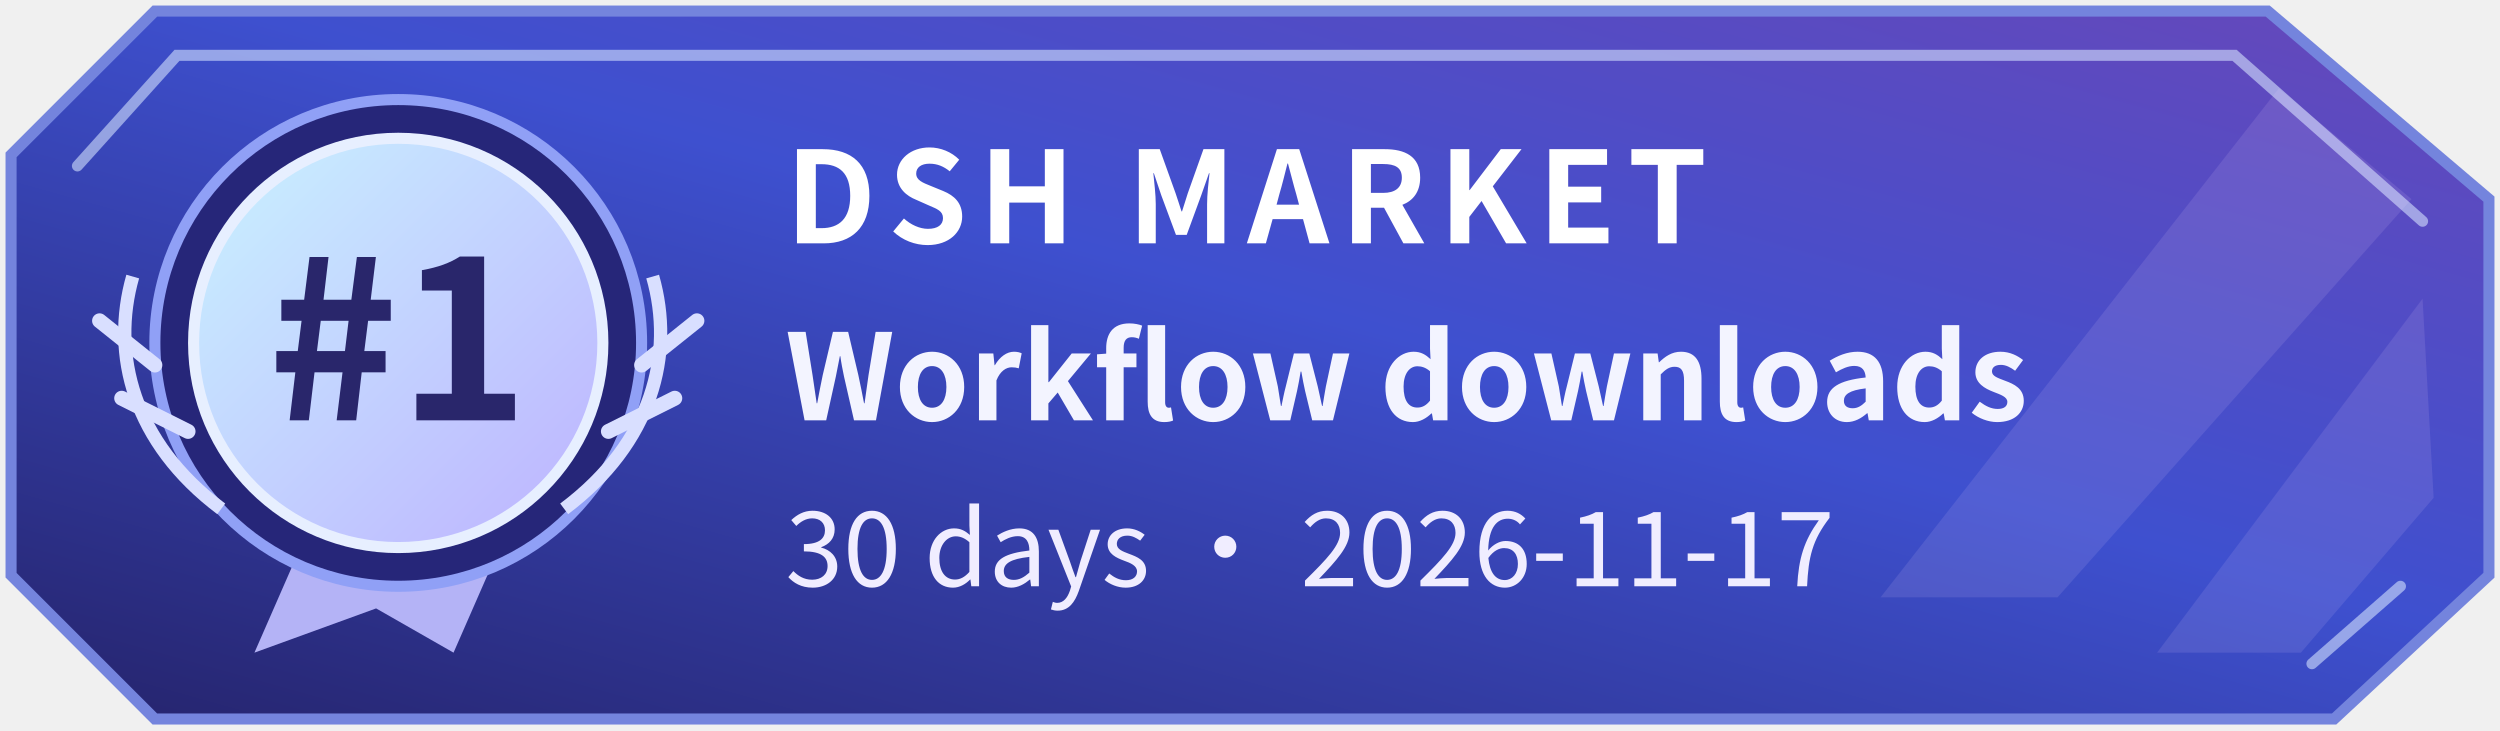
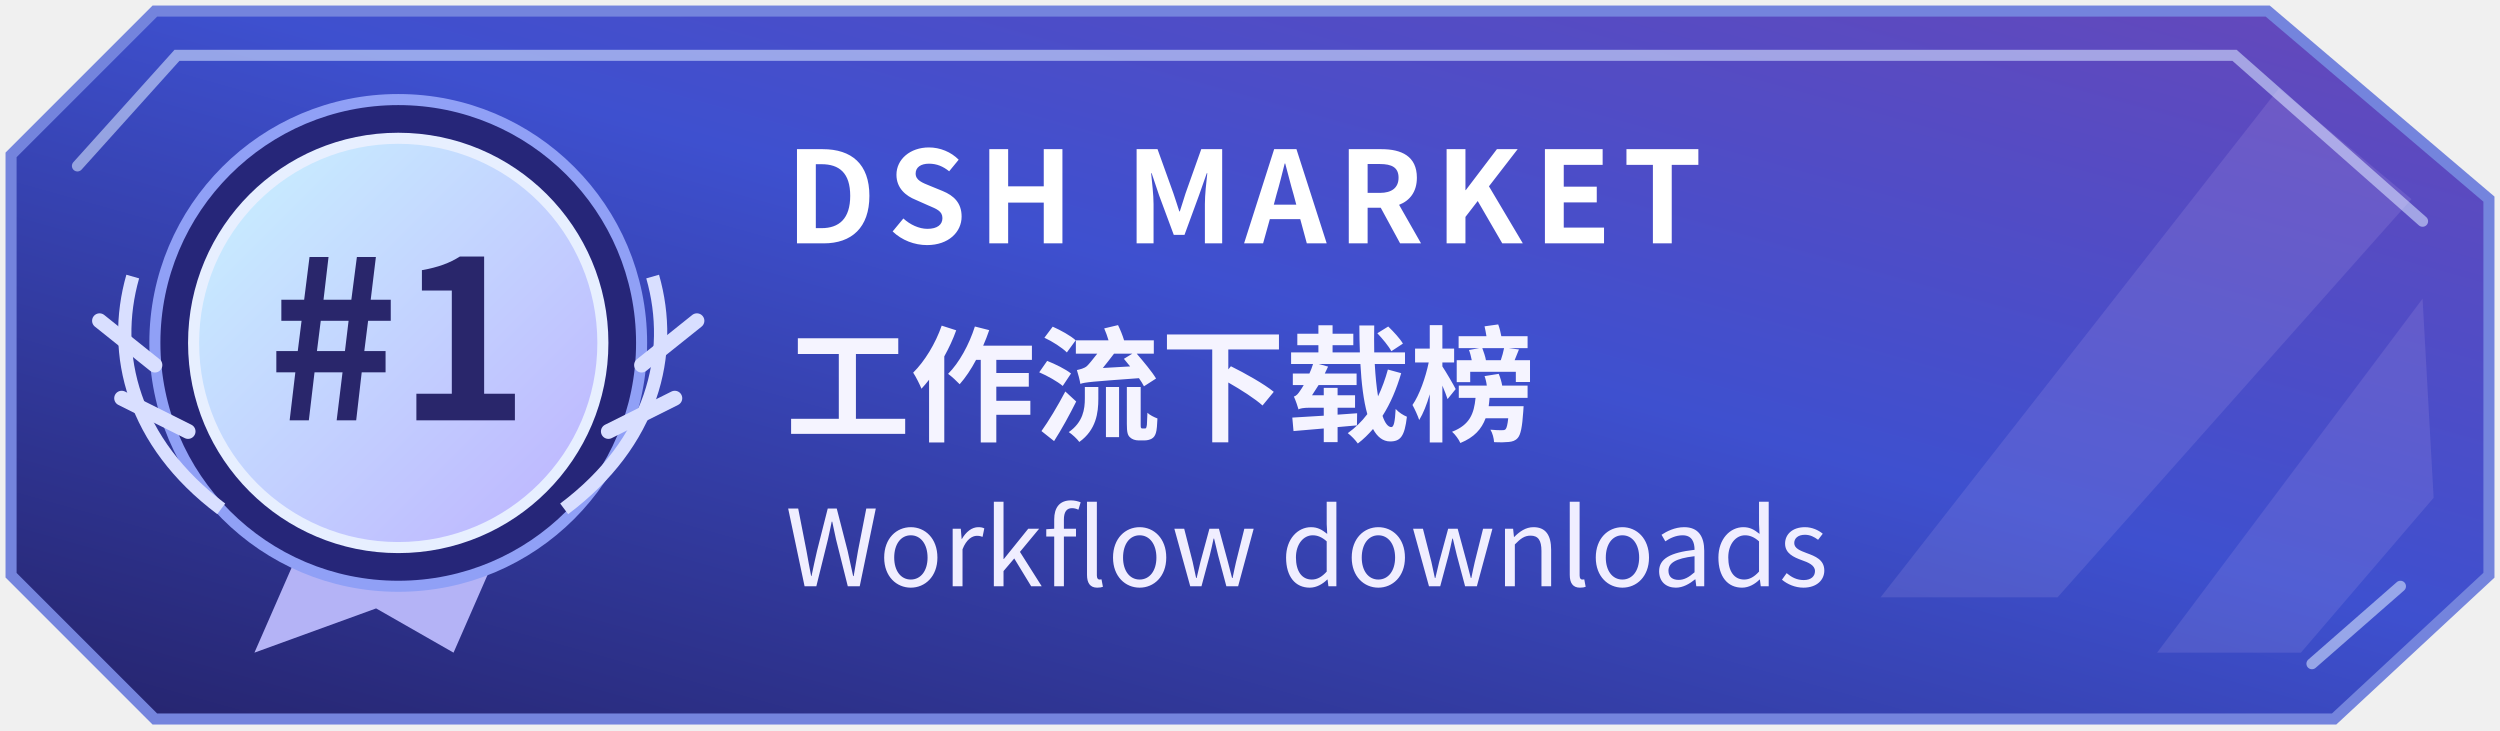
<svg xmlns="http://www.w3.org/2000/svg" width="226" height="66" viewBox="0 0 226 66" role="img" aria-labelledby="title description">
  <defs>
    <linearGradient id="blue" x1="0" y1="1" x2="1" y2="0">
      <stop stop-color="#25236b" />
      <stop offset=".55" stop-color="#3e50cf" />
      <stop offset="1" stop-color="#6748ba" />
    </linearGradient>
    <linearGradient id="medal" x1="0" y1="0" x2="1" y2="1">
      <stop stop-color="#c9f3ff" />
      <stop offset="1" stop-color="#bdb1ff" />
    </linearGradient>
  </defs>
  <path d="M1 14 14 1h191l20 17v34l-14 13H14L1 52Z" fill="url(#blue)" stroke="#7484dd" />
  <path d="M7 15 16 5h186l17 15M217 53l-8 7" fill="none" stroke="#d7e5ff" stroke-opacity=".58" stroke-linecap="round" />
  <path d="m206 8-36 46h16l32-36Zm13 19-24 32h13l12-14Z" fill="#f2daff" opacity=".11" />
  <path d="m30 43-7 16 11-4 7 4 7-16" fill="#b4b3f6" />
  <circle cx="36" cy="31" r="22" fill="#262679" stroke="#90a0f6" />
  <circle cx="36" cy="31" r="18.5" fill="url(#medal)" stroke="#e7efff" />
  <path d="M12 25c-2 7 0 15 8 21m39-21c2 7 0 15-8 21" fill="none" stroke="#d9dfff" stroke-width="1.2" />
  <path d="M14 33 9 29m8 10-6-3m47-3 5-4m-8 10 6-3" fill="none" stroke="#d9dfff" stroke-linecap="round" stroke-width="1.35" />
  <g font-family="system-ui,-apple-system,BlinkMacSystemFont,Segoe UI,Microsoft YaHei,Noto Sans CJK SC,sans-serif">
    <text x="36" y="38" text-anchor="middle" fill="#29266b" font-size="20" font-weight="800">#1</text>
-     <text x="71" y="22" fill="#fff" font-size="11.5" font-weight="780" letter-spacing="1.05">DSH MARKET</text>
-     <text x="71" y="38" fill="#f3f4ff" font-size="10.8" font-weight="660">Workflow downloads</text>
-     <text x="71" y="53" fill="#f0edff" font-size="9.4">30 days · 2026-11-17</text>
+     <text x="71" y="22" fill="#fff" font-size="11.5" font-weight="780" letter-spacing="1">DSH MARKET</text>
+     <text x="71" y="39" fill="#f5f4ff" font-size="11.3" font-weight="680">工作流下载榜</text>
+     <text x="71" y="53" fill="#f0eeff" font-size="9.6">Workflow downloads</text>
  </g>
</svg>
